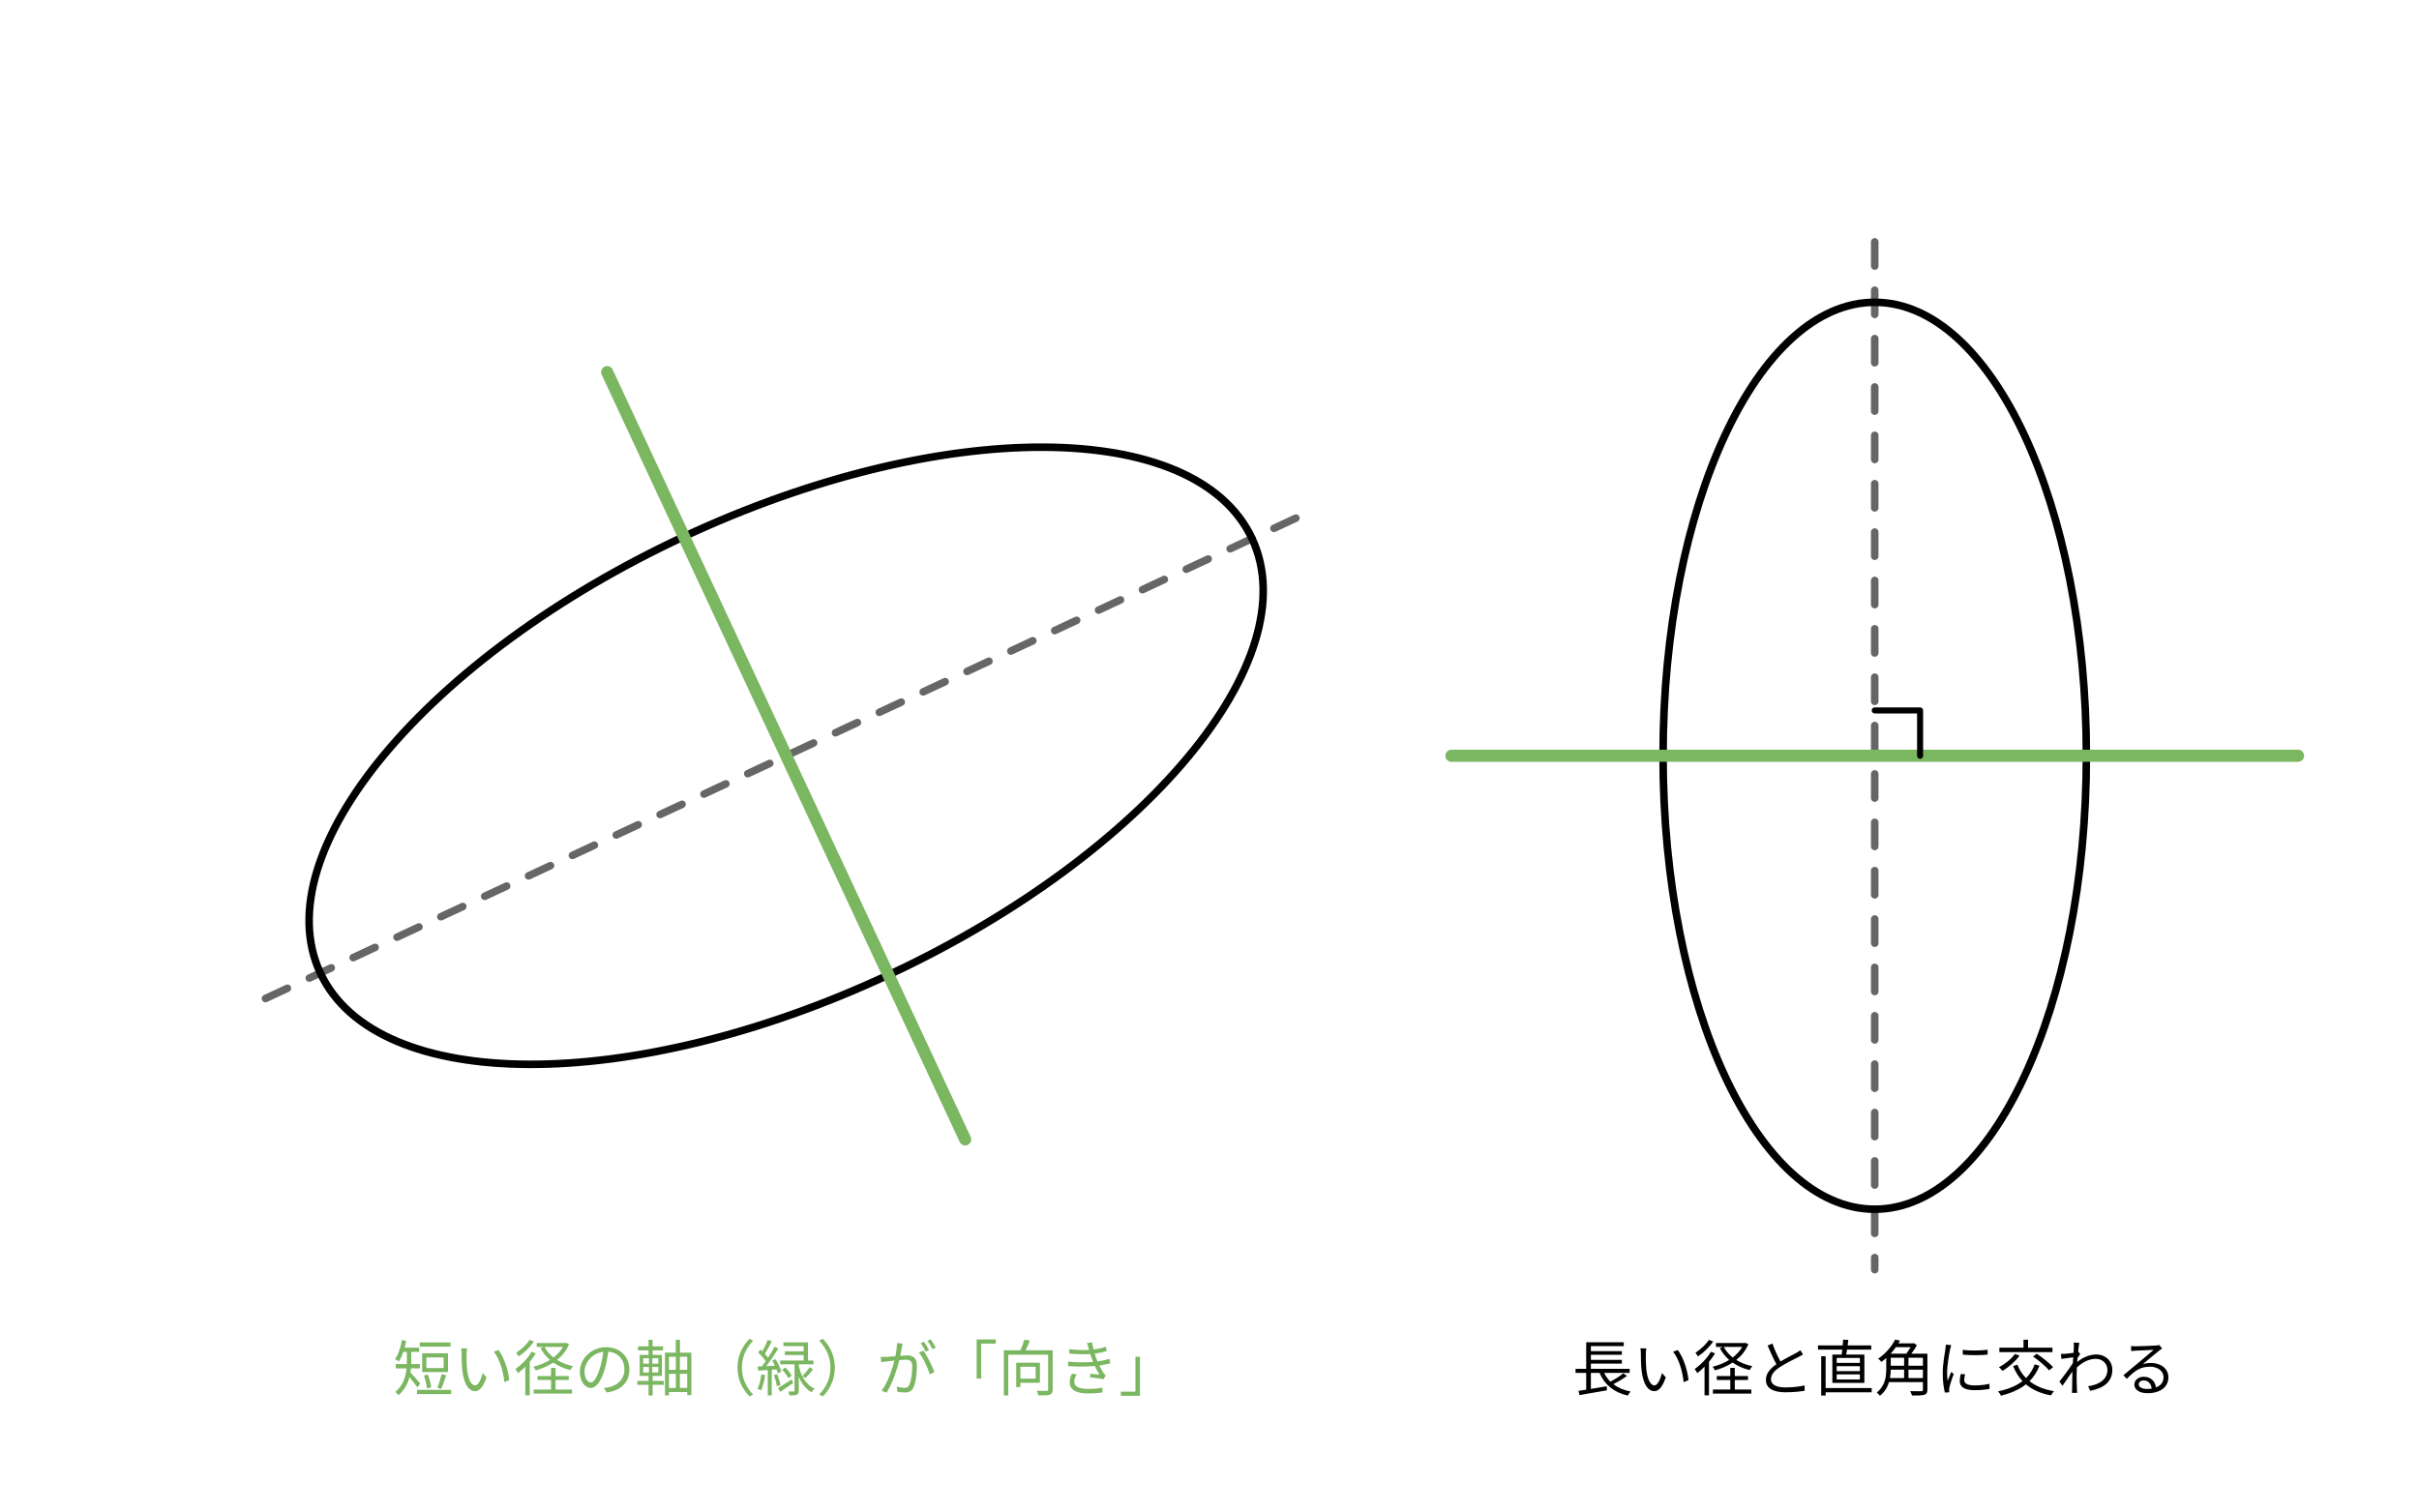
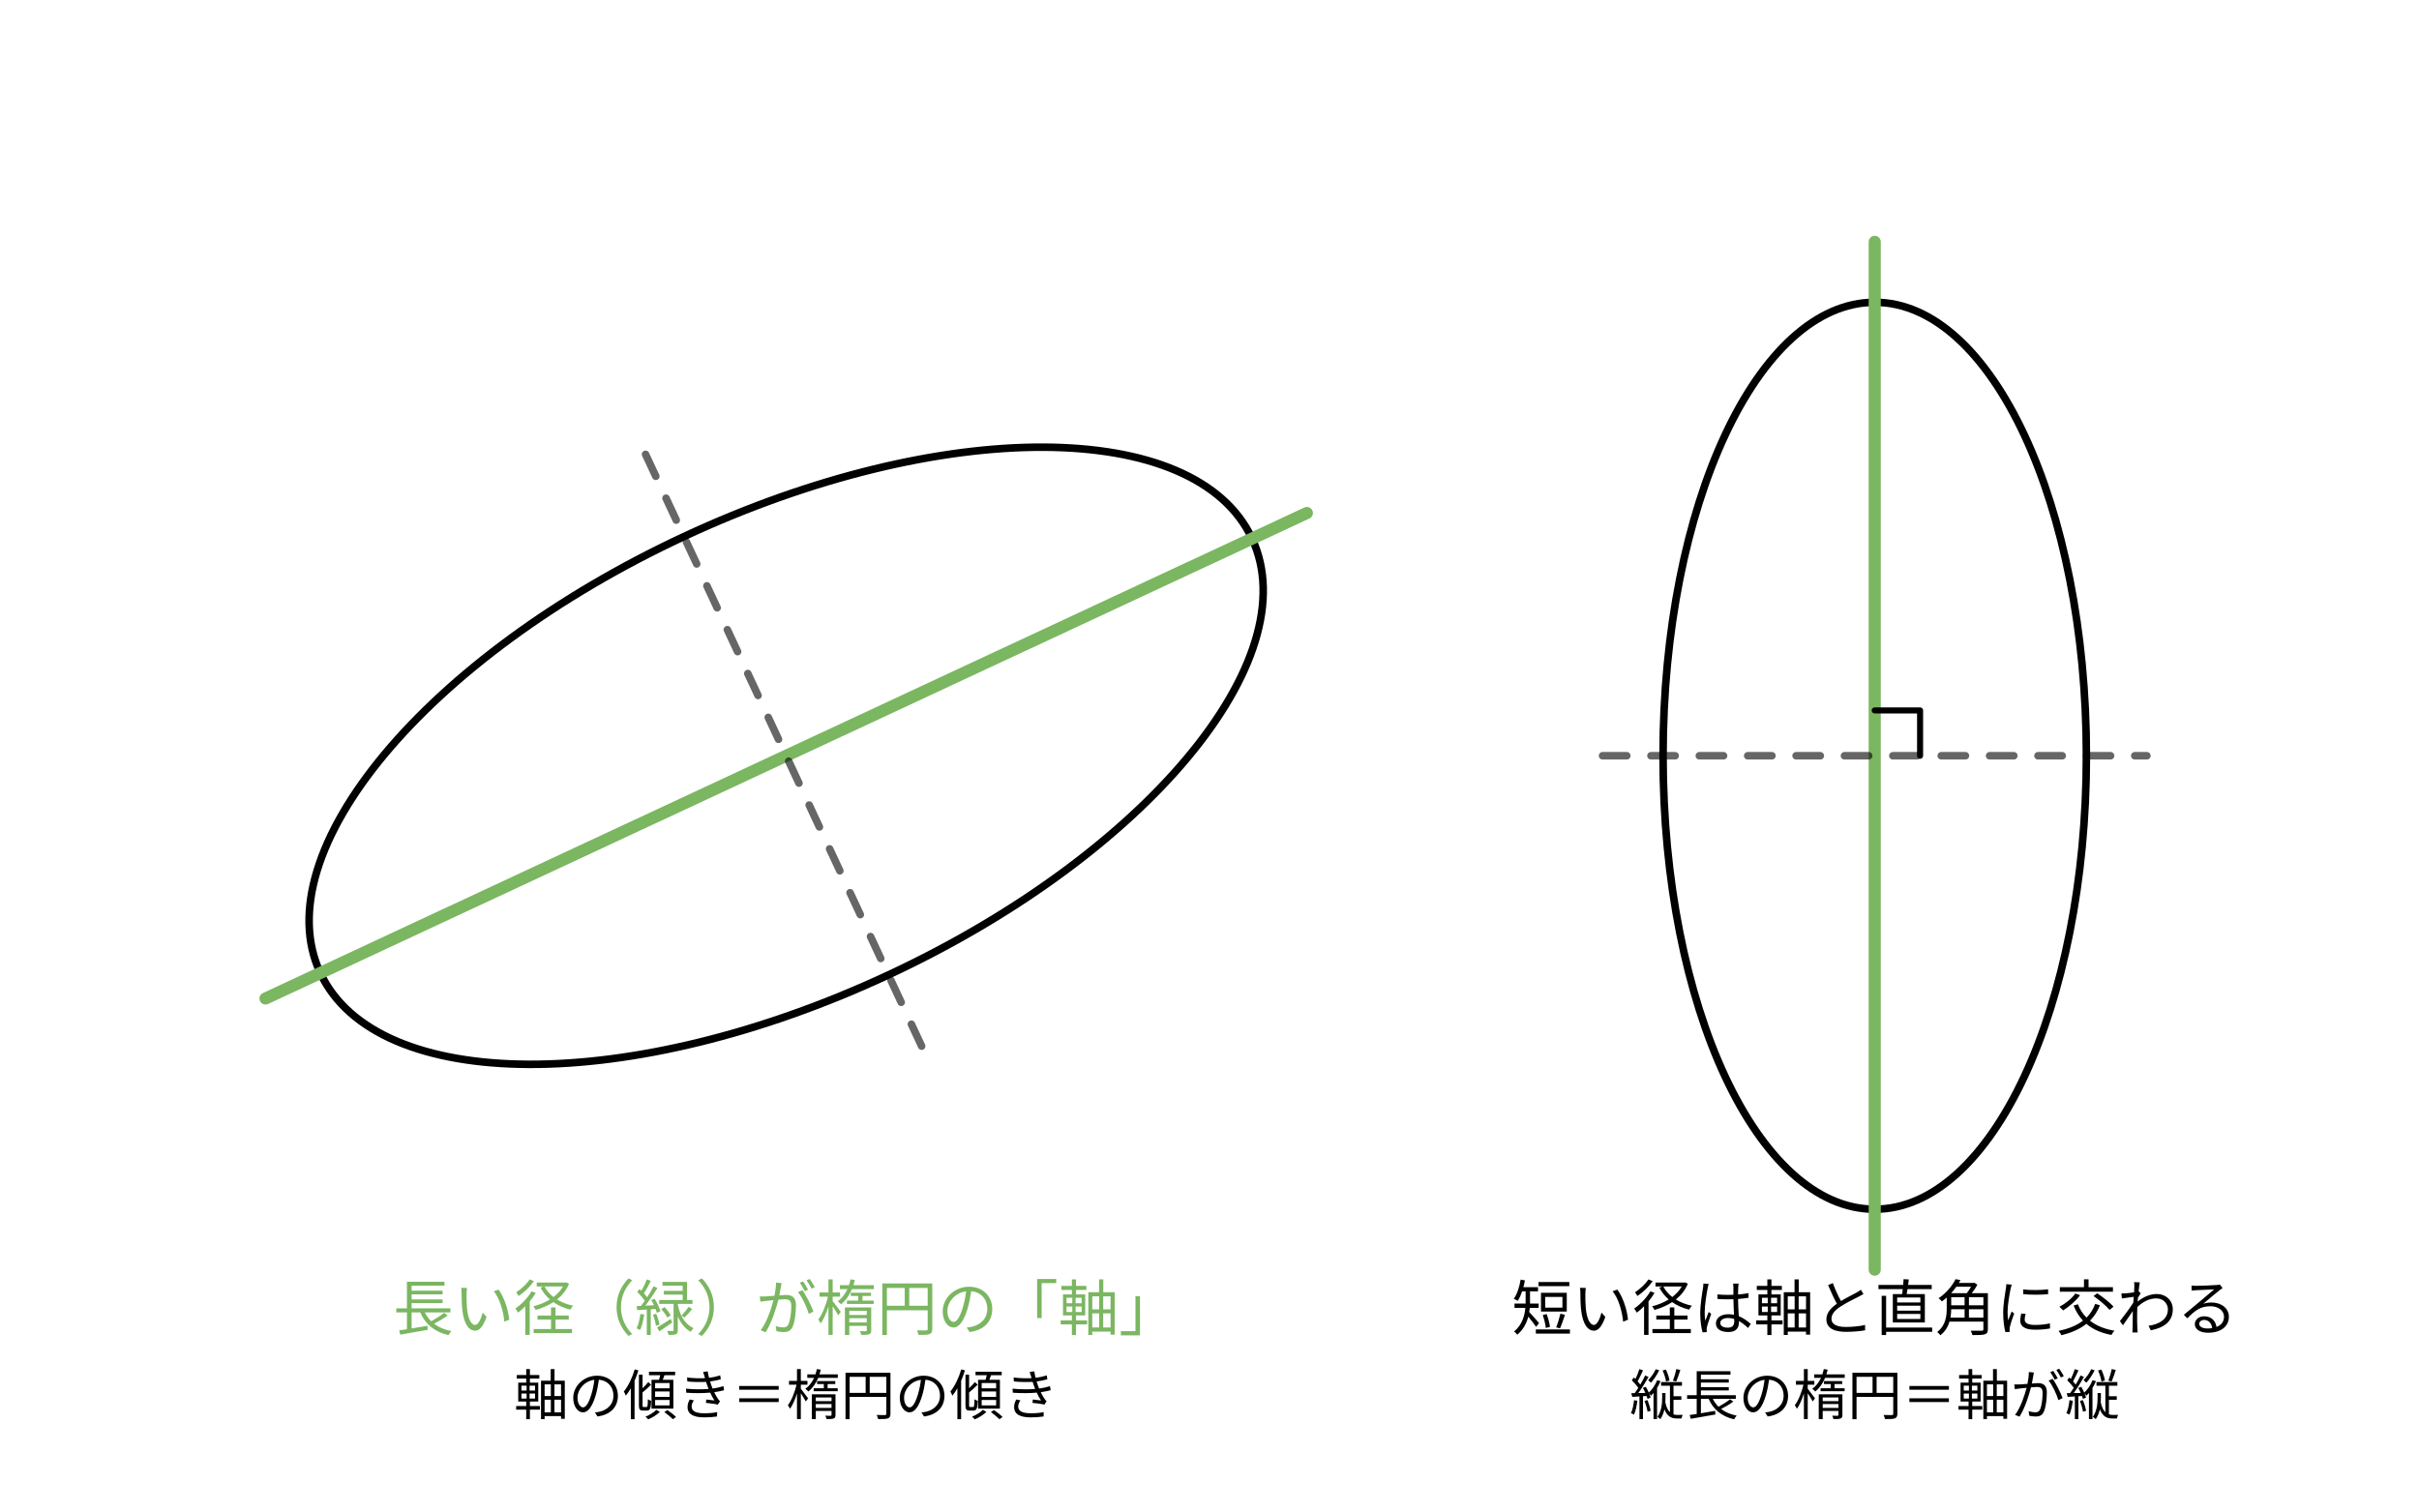
<svg xmlns="http://www.w3.org/2000/svg" viewBox="0 0 800 500" fill="none" stroke="currentColor" stroke-width="2.5" stroke-linecap="round" stroke-linejoin="round" font-family="Zen Kaku Gothic New, sans-serif">
  <ellipse cx="260" cy="250" rx="170" ry="80" transform="rotate(-25 260 250)" />
-   <line x1="87.8" y1="330.3" x2="432.2" y2="169.7" stroke-dasharray="8 8" opacity="0.6" />
-   <line x1="200.8" y1="123.1" x2="319.2" y2="376.9" stroke="#7BB661" stroke-width="4" />
-   <text x="260" y="460" font-size="20" fill="#7BB661" stroke="none" text-anchor="middle">短い径の軸（緑）が「向き」</text>
+   <line x1="87.8" y1="330.3" x2="432.2" y2="169.7" stroke="#7BB661" stroke-width="4" />
+   <line x1="213.5" y1="150.3" x2="306.5" y2="349.7" stroke-dasharray="8 8" opacity="0.6" />
+   <text x="260" y="440" font-size="20" fill="#7BB661" stroke="none" text-anchor="middle">長い径（緑）が楕円の「軸」</text>
+   <text x="260" y="468" font-size="18" fill="currentColor" stroke="none" text-anchor="middle">軸の傾き＝楕円の傾き</text>
  <ellipse cx="620" cy="250" rx="70" ry="150" />
-   <line x1="620" y1="80" x2="620" y2="420" stroke-dasharray="8 8" opacity="0.6" />
-   <line x1="480" y1="250" x2="760" y2="250" stroke="#7BB661" stroke-width="4" />
+   <line x1="620" y1="80" x2="620" y2="420" stroke="#7BB661" stroke-width="4" />
+   <line x1="530" y1="250" x2="710" y2="250" stroke-dasharray="8 8" opacity="0.6" />
  <path d="M620,235 L635,235 L635,250" stroke-width="2" />
-   <text x="620" y="460" font-size="20" fill="currentColor" stroke="none" text-anchor="middle">長い径と直角に交わる</text>
+   <text x="620" y="440" font-size="20" fill="currentColor" stroke="none" text-anchor="middle">短い径は軸と直角に交わる</text>
+   <text x="620" y="468" font-size="18" fill="currentColor" stroke="none" text-anchor="middle">縦長の楕円＝軸が縦</text>
</svg>
